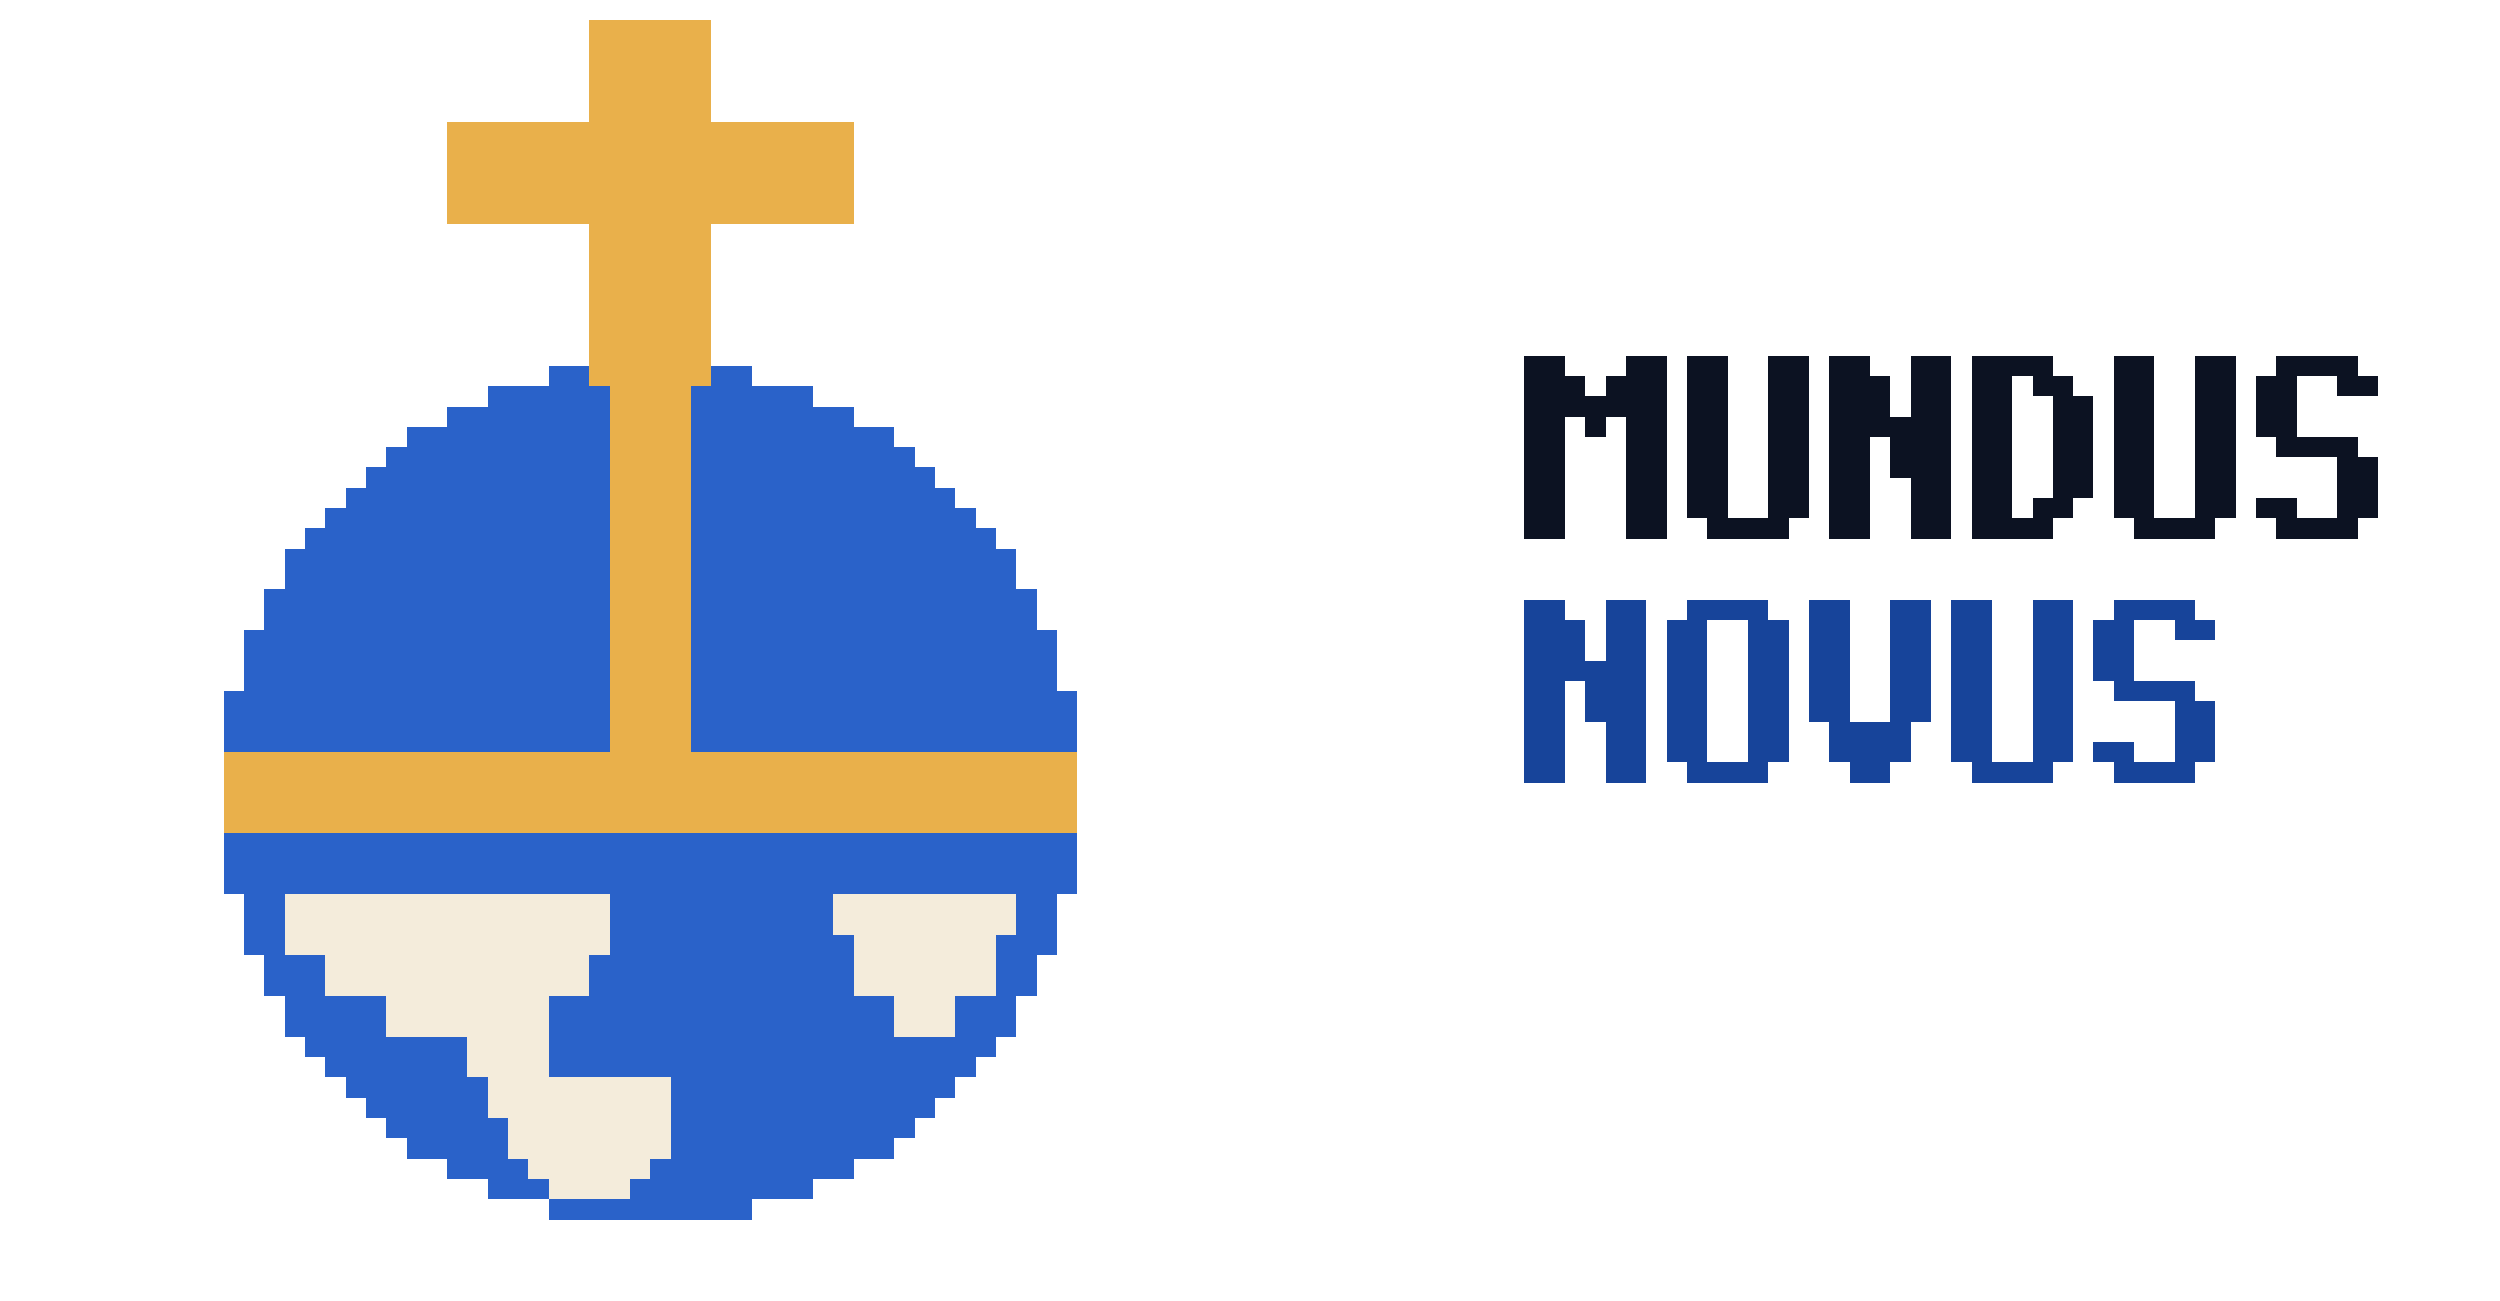
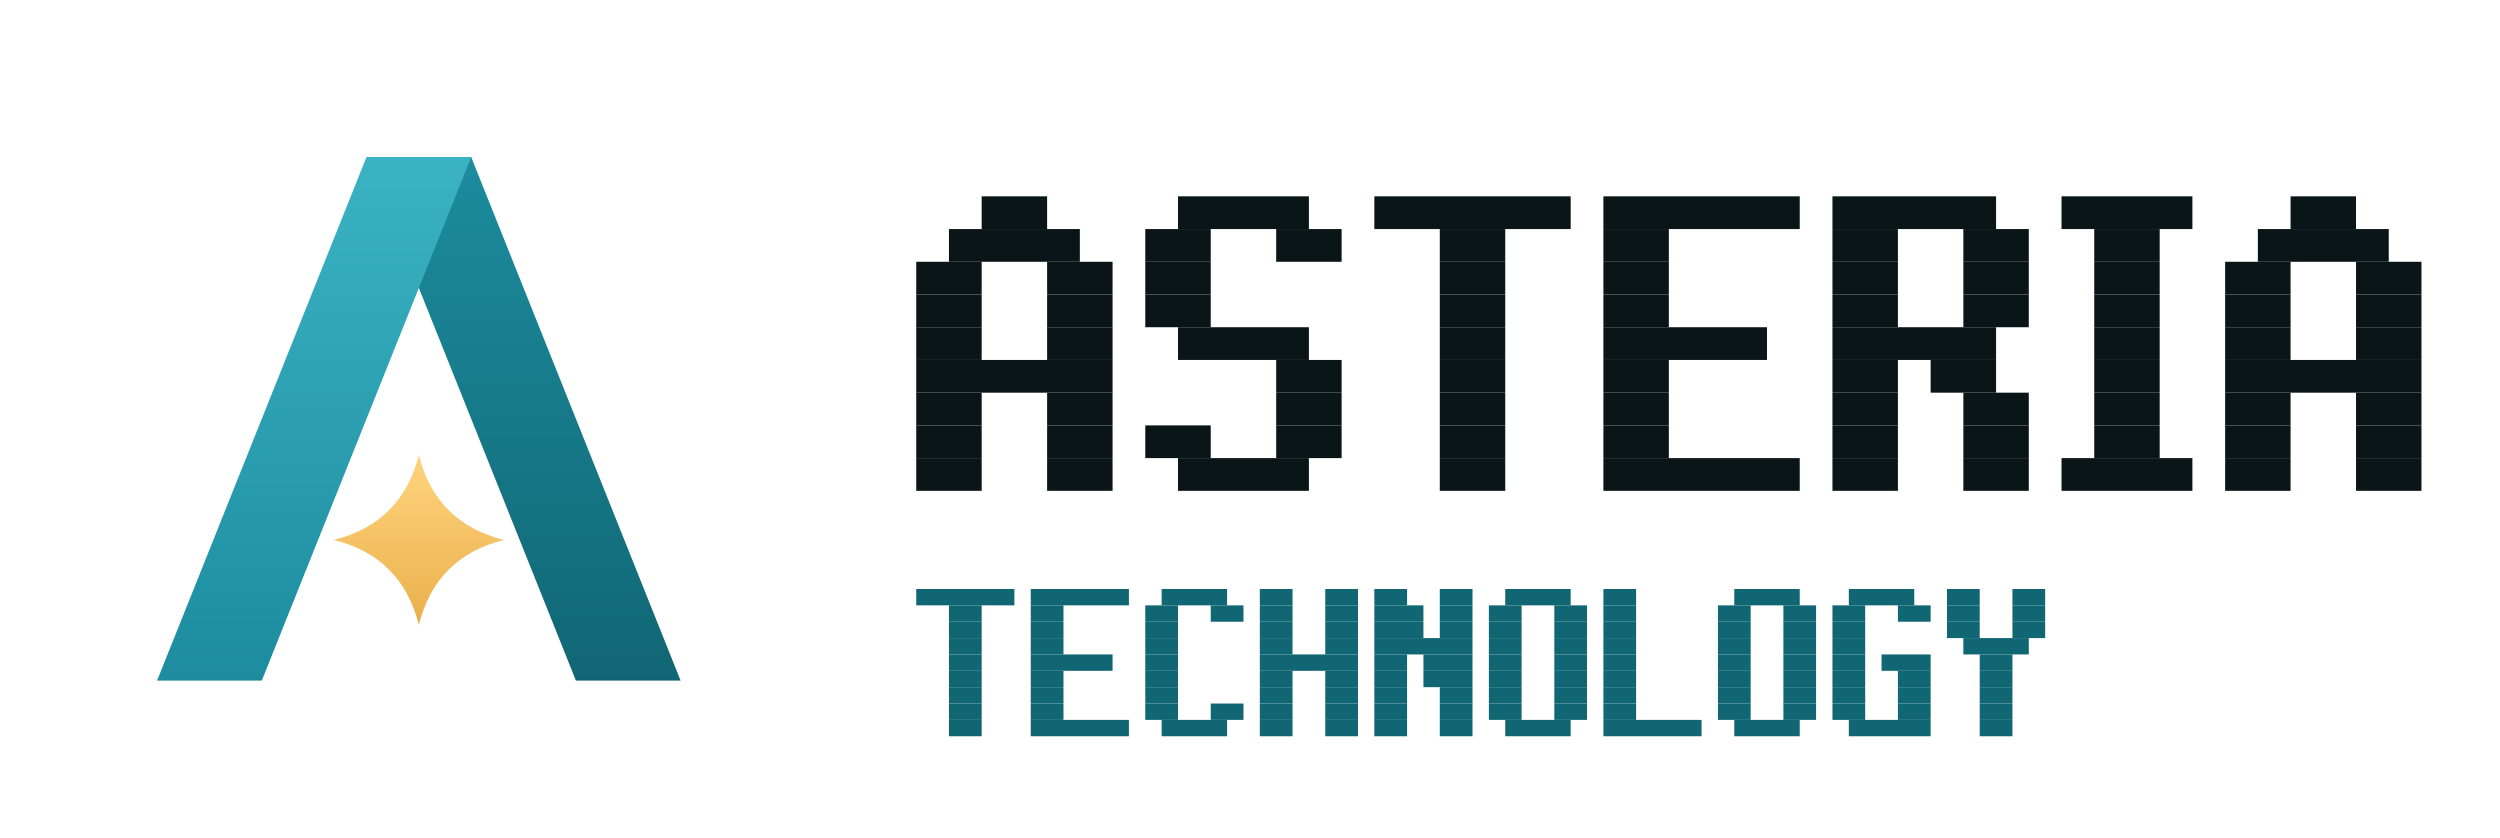
- <svg xmlns="http://www.w3.org/2000/svg" viewBox="0 0 492 256" shape-rendering="crispEdges">
-   <svg x="0" y="0" width="256" height="256" viewBox="0 0 64 64">
-     <rect x="27" y="18" width="10" height="1" fill="#2a62c9" />
-     <rect x="24" y="19" width="16" height="1" fill="#2a62c9" />
-     <rect x="22" y="20" width="20" height="1" fill="#2a62c9" />
-     <rect x="20" y="21" width="24" height="1" fill="#2a62c9" />
-     <rect x="19" y="22" width="26" height="1" fill="#2a62c9" />
-     <rect x="18" y="23" width="28" height="1" fill="#2a62c9" />
-     <rect x="17" y="24" width="30" height="1" fill="#2a62c9" />
-     <rect x="16" y="25" width="32" height="1" fill="#2a62c9" />
-     <rect x="15" y="26" width="34" height="1" fill="#2a62c9" />
-     <rect x="14" y="27" width="36" height="2" fill="#2a62c9" />
-     <rect x="13" y="29" width="38" height="2" fill="#2a62c9" />
-     <rect x="12" y="31" width="40" height="3" fill="#2a62c9" />
-     <rect x="11" y="34" width="42" height="10" fill="#2a62c9" />
-     <rect x="12" y="44" width="40" height="3" fill="#2a62c9" />
-     <rect x="13" y="47" width="38" height="2" fill="#2a62c9" />
-     <rect x="14" y="49" width="36" height="2" fill="#2a62c9" />
-     <rect x="15" y="51" width="34" height="1" fill="#2a62c9" />
-     <rect x="16" y="52" width="32" height="1" fill="#2a62c9" />
-     <rect x="17" y="53" width="30" height="1" fill="#2a62c9" />
-     <rect x="18" y="54" width="28" height="1" fill="#2a62c9" />
-     <rect x="19" y="55" width="26" height="1" fill="#2a62c9" />
-     <rect x="20" y="56" width="24" height="1" fill="#2a62c9" />
-     <rect x="22" y="57" width="20" height="1" fill="#2a62c9" />
-     <rect x="24" y="58" width="16" height="1" fill="#2a62c9" />
-     <rect x="27" y="59" width="10" height="1" fill="#2a62c9" />
-     <rect x="14" y="44" width="16" height="3" fill="#f4ecdb" />
-     <rect x="41" y="44" width="9" height="2" fill="#f4ecdb" />
-     <rect x="42" y="46" width="7" height="3" fill="#f4ecdb" />
-     <rect x="16" y="47" width="13" height="2" fill="#f4ecdb" />
-     <rect x="19" y="49" width="8" height="2" fill="#f4ecdb" />
-     <rect x="44" y="49" width="3" height="2" fill="#f4ecdb" />
-     <rect x="23" y="51" width="4" height="2" fill="#f4ecdb" />
-     <rect x="24" y="53" width="9" height="2" fill="#f4ecdb" />
-     <rect x="25" y="55" width="8" height="2" fill="#f4ecdb" />
-     <rect x="26" y="57" width="6" height="1" fill="#f4ecdb" />
-     <rect x="27" y="58" width="4" height="1" fill="#f4ecdb" />
-     <rect x="30" y="18" width="4" height="20" fill="#e9b04b" />
-     <rect x="11" y="37" width="42" height="4" fill="#e9b04b" />
-     <rect x="29" y="1" width="6" height="18" fill="#e9b04b" />
-     <rect x="22" y="6" width="20" height="5" fill="#e9b04b" />
-   </svg>
-   <rect x="300" y="70" width="8" height="4" fill="#0c1222" />
-   <rect x="320" y="70" width="8" height="4" fill="#0c1222" />
-   <rect x="300" y="74" width="12" height="4" fill="#0c1222" />
-   <rect x="316" y="74" width="12" height="4" fill="#0c1222" />
-   <rect x="300" y="78" width="28" height="4" fill="#0c1222" />
-   <rect x="300" y="82" width="8" height="4" fill="#0c1222" />
-   <rect x="312" y="82" width="4" height="4" fill="#0c1222" />
-   <rect x="320" y="82" width="8" height="4" fill="#0c1222" />
-   <rect x="300" y="86" width="8" height="4" fill="#0c1222" />
-   <rect x="320" y="86" width="8" height="4" fill="#0c1222" />
-   <rect x="300" y="90" width="8" height="4" fill="#0c1222" />
-   <rect x="320" y="90" width="8" height="4" fill="#0c1222" />
-   <rect x="300" y="94" width="8" height="4" fill="#0c1222" />
-   <rect x="320" y="94" width="8" height="4" fill="#0c1222" />
-   <rect x="300" y="98" width="8" height="4" fill="#0c1222" />
-   <rect x="320" y="98" width="8" height="4" fill="#0c1222" />
-   <rect x="300" y="102" width="8" height="4" fill="#0c1222" />
-   <rect x="320" y="102" width="8" height="4" fill="#0c1222" />
-   <rect x="332" y="70" width="8" height="4" fill="#0c1222" />
-   <rect x="348" y="70" width="8" height="4" fill="#0c1222" />
-   <rect x="332" y="74" width="8" height="4" fill="#0c1222" />
-   <rect x="348" y="74" width="8" height="4" fill="#0c1222" />
-   <rect x="332" y="78" width="8" height="4" fill="#0c1222" />
-   <rect x="348" y="78" width="8" height="4" fill="#0c1222" />
-   <rect x="332" y="82" width="8" height="4" fill="#0c1222" />
-   <rect x="348" y="82" width="8" height="4" fill="#0c1222" />
-   <rect x="332" y="86" width="8" height="4" fill="#0c1222" />
-   <rect x="348" y="86" width="8" height="4" fill="#0c1222" />
-   <rect x="332" y="90" width="8" height="4" fill="#0c1222" />
-   <rect x="348" y="90" width="8" height="4" fill="#0c1222" />
-   <rect x="332" y="94" width="8" height="4" fill="#0c1222" />
-   <rect x="348" y="94" width="8" height="4" fill="#0c1222" />
-   <rect x="332" y="98" width="8" height="4" fill="#0c1222" />
-   <rect x="348" y="98" width="8" height="4" fill="#0c1222" />
-   <rect x="336" y="102" width="16" height="4" fill="#0c1222" />
-   <rect x="360" y="70" width="8" height="4" fill="#0c1222" />
-   <rect x="376" y="70" width="8" height="4" fill="#0c1222" />
-   <rect x="360" y="74" width="12" height="4" fill="#0c1222" />
-   <rect x="376" y="74" width="8" height="4" fill="#0c1222" />
-   <rect x="360" y="78" width="12" height="4" fill="#0c1222" />
-   <rect x="376" y="78" width="8" height="4" fill="#0c1222" />
-   <rect x="360" y="82" width="24" height="4" fill="#0c1222" />
-   <rect x="360" y="86" width="8" height="4" fill="#0c1222" />
-   <rect x="372" y="86" width="12" height="4" fill="#0c1222" />
-   <rect x="360" y="90" width="8" height="4" fill="#0c1222" />
-   <rect x="372" y="90" width="12" height="4" fill="#0c1222" />
-   <rect x="360" y="94" width="8" height="4" fill="#0c1222" />
-   <rect x="376" y="94" width="8" height="4" fill="#0c1222" />
-   <rect x="360" y="98" width="8" height="4" fill="#0c1222" />
-   <rect x="376" y="98" width="8" height="4" fill="#0c1222" />
-   <rect x="360" y="102" width="8" height="4" fill="#0c1222" />
-   <rect x="376" y="102" width="8" height="4" fill="#0c1222" />
-   <rect x="388" y="70" width="16" height="4" fill="#0c1222" />
-   <rect x="388" y="74" width="8" height="4" fill="#0c1222" />
-   <rect x="400" y="74" width="8" height="4" fill="#0c1222" />
-   <rect x="388" y="78" width="8" height="4" fill="#0c1222" />
-   <rect x="404" y="78" width="8" height="4" fill="#0c1222" />
-   <rect x="388" y="82" width="8" height="4" fill="#0c1222" />
-   <rect x="404" y="82" width="8" height="4" fill="#0c1222" />
-   <rect x="388" y="86" width="8" height="4" fill="#0c1222" />
-   <rect x="404" y="86" width="8" height="4" fill="#0c1222" />
-   <rect x="388" y="90" width="8" height="4" fill="#0c1222" />
-   <rect x="404" y="90" width="8" height="4" fill="#0c1222" />
-   <rect x="388" y="94" width="8" height="4" fill="#0c1222" />
-   <rect x="404" y="94" width="8" height="4" fill="#0c1222" />
-   <rect x="388" y="98" width="8" height="4" fill="#0c1222" />
-   <rect x="400" y="98" width="8" height="4" fill="#0c1222" />
-   <rect x="388" y="102" width="16" height="4" fill="#0c1222" />
-   <rect x="416" y="70" width="8" height="4" fill="#0c1222" />
-   <rect x="432" y="70" width="8" height="4" fill="#0c1222" />
-   <rect x="416" y="74" width="8" height="4" fill="#0c1222" />
-   <rect x="432" y="74" width="8" height="4" fill="#0c1222" />
-   <rect x="416" y="78" width="8" height="4" fill="#0c1222" />
-   <rect x="432" y="78" width="8" height="4" fill="#0c1222" />
-   <rect x="416" y="82" width="8" height="4" fill="#0c1222" />
-   <rect x="432" y="82" width="8" height="4" fill="#0c1222" />
-   <rect x="416" y="86" width="8" height="4" fill="#0c1222" />
-   <rect x="432" y="86" width="8" height="4" fill="#0c1222" />
-   <rect x="416" y="90" width="8" height="4" fill="#0c1222" />
-   <rect x="432" y="90" width="8" height="4" fill="#0c1222" />
-   <rect x="416" y="94" width="8" height="4" fill="#0c1222" />
-   <rect x="432" y="94" width="8" height="4" fill="#0c1222" />
-   <rect x="416" y="98" width="8" height="4" fill="#0c1222" />
-   <rect x="432" y="98" width="8" height="4" fill="#0c1222" />
-   <rect x="420" y="102" width="16" height="4" fill="#0c1222" />
-   <rect x="448" y="70" width="16" height="4" fill="#0c1222" />
-   <rect x="444" y="74" width="8" height="4" fill="#0c1222" />
-   <rect x="460" y="74" width="8" height="4" fill="#0c1222" />
-   <rect x="444" y="78" width="8" height="4" fill="#0c1222" />
-   <rect x="444" y="82" width="8" height="4" fill="#0c1222" />
-   <rect x="448" y="86" width="16" height="4" fill="#0c1222" />
-   <rect x="460" y="90" width="8" height="4" fill="#0c1222" />
-   <rect x="460" y="94" width="8" height="4" fill="#0c1222" />
-   <rect x="444" y="98" width="8" height="4" fill="#0c1222" />
-   <rect x="460" y="98" width="8" height="4" fill="#0c1222" />
-   <rect x="448" y="102" width="16" height="4" fill="#0c1222" />
-   <rect x="300" y="118" width="8" height="4" fill="#17449a" />
-   <rect x="316" y="118" width="8" height="4" fill="#17449a" />
-   <rect x="300" y="122" width="12" height="4" fill="#17449a" />
-   <rect x="316" y="122" width="8" height="4" fill="#17449a" />
-   <rect x="300" y="126" width="12" height="4" fill="#17449a" />
-   <rect x="316" y="126" width="8" height="4" fill="#17449a" />
-   <rect x="300" y="130" width="24" height="4" fill="#17449a" />
-   <rect x="300" y="134" width="8" height="4" fill="#17449a" />
-   <rect x="312" y="134" width="12" height="4" fill="#17449a" />
-   <rect x="300" y="138" width="8" height="4" fill="#17449a" />
-   <rect x="312" y="138" width="12" height="4" fill="#17449a" />
-   <rect x="300" y="142" width="8" height="4" fill="#17449a" />
-   <rect x="316" y="142" width="8" height="4" fill="#17449a" />
-   <rect x="300" y="146" width="8" height="4" fill="#17449a" />
-   <rect x="316" y="146" width="8" height="4" fill="#17449a" />
-   <rect x="300" y="150" width="8" height="4" fill="#17449a" />
-   <rect x="316" y="150" width="8" height="4" fill="#17449a" />
-   <rect x="332" y="118" width="16" height="4" fill="#17449a" />
-   <rect x="328" y="122" width="8" height="4" fill="#17449a" />
-   <rect x="344" y="122" width="8" height="4" fill="#17449a" />
-   <rect x="328" y="126" width="8" height="4" fill="#17449a" />
-   <rect x="344" y="126" width="8" height="4" fill="#17449a" />
-   <rect x="328" y="130" width="8" height="4" fill="#17449a" />
-   <rect x="344" y="130" width="8" height="4" fill="#17449a" />
-   <rect x="328" y="134" width="8" height="4" fill="#17449a" />
-   <rect x="344" y="134" width="8" height="4" fill="#17449a" />
-   <rect x="328" y="138" width="8" height="4" fill="#17449a" />
-   <rect x="344" y="138" width="8" height="4" fill="#17449a" />
-   <rect x="328" y="142" width="8" height="4" fill="#17449a" />
-   <rect x="344" y="142" width="8" height="4" fill="#17449a" />
-   <rect x="328" y="146" width="8" height="4" fill="#17449a" />
-   <rect x="344" y="146" width="8" height="4" fill="#17449a" />
-   <rect x="332" y="150" width="16" height="4" fill="#17449a" />
-   <rect x="356" y="118" width="8" height="4" fill="#17449a" />
-   <rect x="372" y="118" width="8" height="4" fill="#17449a" />
-   <rect x="356" y="122" width="8" height="4" fill="#17449a" />
-   <rect x="372" y="122" width="8" height="4" fill="#17449a" />
-   <rect x="356" y="126" width="8" height="4" fill="#17449a" />
-   <rect x="372" y="126" width="8" height="4" fill="#17449a" />
-   <rect x="356" y="130" width="8" height="4" fill="#17449a" />
-   <rect x="372" y="130" width="8" height="4" fill="#17449a" />
-   <rect x="356" y="134" width="8" height="4" fill="#17449a" />
-   <rect x="372" y="134" width="8" height="4" fill="#17449a" />
-   <rect x="356" y="138" width="8" height="4" fill="#17449a" />
-   <rect x="372" y="138" width="8" height="4" fill="#17449a" />
-   <rect x="360" y="142" width="16" height="4" fill="#17449a" />
-   <rect x="360" y="146" width="16" height="4" fill="#17449a" />
-   <rect x="364" y="150" width="8" height="4" fill="#17449a" />
-   <rect x="384" y="118" width="8" height="4" fill="#17449a" />
-   <rect x="400" y="118" width="8" height="4" fill="#17449a" />
-   <rect x="384" y="122" width="8" height="4" fill="#17449a" />
-   <rect x="400" y="122" width="8" height="4" fill="#17449a" />
-   <rect x="384" y="126" width="8" height="4" fill="#17449a" />
-   <rect x="400" y="126" width="8" height="4" fill="#17449a" />
-   <rect x="384" y="130" width="8" height="4" fill="#17449a" />
-   <rect x="400" y="130" width="8" height="4" fill="#17449a" />
-   <rect x="384" y="134" width="8" height="4" fill="#17449a" />
-   <rect x="400" y="134" width="8" height="4" fill="#17449a" />
-   <rect x="384" y="138" width="8" height="4" fill="#17449a" />
-   <rect x="400" y="138" width="8" height="4" fill="#17449a" />
-   <rect x="384" y="142" width="8" height="4" fill="#17449a" />
-   <rect x="400" y="142" width="8" height="4" fill="#17449a" />
-   <rect x="384" y="146" width="8" height="4" fill="#17449a" />
-   <rect x="400" y="146" width="8" height="4" fill="#17449a" />
-   <rect x="388" y="150" width="16" height="4" fill="#17449a" />
-   <rect x="416" y="118" width="16" height="4" fill="#17449a" />
-   <rect x="412" y="122" width="8" height="4" fill="#17449a" />
-   <rect x="428" y="122" width="8" height="4" fill="#17449a" />
-   <rect x="412" y="126" width="8" height="4" fill="#17449a" />
-   <rect x="412" y="130" width="8" height="4" fill="#17449a" />
-   <rect x="416" y="134" width="16" height="4" fill="#17449a" />
-   <rect x="428" y="138" width="8" height="4" fill="#17449a" />
-   <rect x="428" y="142" width="8" height="4" fill="#17449a" />
-   <rect x="412" y="146" width="8" height="4" fill="#17449a" />
-   <rect x="428" y="146" width="8" height="4" fill="#17449a" />
-   <rect x="416" y="150" width="16" height="4" fill="#17449a" />
+ <svg xmlns="http://www.w3.org/2000/svg" viewBox="0 0 764 256" width="764" height="256">
+   <defs>
+     <linearGradient id="front" x1="0" y1="0" x2="0" y2="1">
+       <stop offset="0" stop-color="#3bb3c3" />
+       <stop offset="1" stop-color="#1c8c9e" />
+     </linearGradient>
+     <linearGradient id="fold" x1="0" y1="0" x2="0" y2="1">
+       <stop offset="0" stop-color="#1c8c9e" />
+       <stop offset="1" stop-color="#116674" />
+     </linearGradient>
+     <linearGradient id="gold" x1="0" y1="0" x2="0" y2="1">
+       <stop offset="0" stop-color="#ffd47e" />
+       <stop offset="1" stop-color="#e9b04b" />
+     </linearGradient>
+     <linearGradient id="page" x1="0" y1="0" x2="0" y2="1">
+       <stop offset="0" stop-color="#f4ecdb" />
+       <stop offset="1" stop-color="#e5d8bd" />
+     </linearGradient>
+   </defs>
+   <g transform="translate(0 0) scale(0.5)">
+     <polygon points="224,96 288,96 416,416 352,416" fill="url(#fold)" />
+     <polygon points="96,416 160,416 288,96 224,96" fill="url(#front)" />
+     <path d="M256 278 Q266.4 319.6 308 330Q266.4 340.4 256 382Q245.6 340.4 204 330Q245.6 319.6 256 278Z" fill="url(#gold)" />
+   </g>
+   <rect x="300" y="60" width="20" height="10" fill="#0a1518" />
+   <rect x="290" y="70" width="40" height="10" fill="#0a1518" />
+   <rect x="280" y="80" width="20" height="10" fill="#0a1518" />
+   <rect x="320" y="80" width="20" height="10" fill="#0a1518" />
+   <rect x="280" y="90" width="20" height="10" fill="#0a1518" />
+   <rect x="320" y="90" width="20" height="10" fill="#0a1518" />
+   <rect x="280" y="100" width="20" height="10" fill="#0a1518" />
+   <rect x="320" y="100" width="20" height="10" fill="#0a1518" />
+   <rect x="280" y="110" width="60" height="10" fill="#0a1518" />
+   <rect x="280" y="120" width="20" height="10" fill="#0a1518" />
+   <rect x="320" y="120" width="20" height="10" fill="#0a1518" />
+   <rect x="280" y="130" width="20" height="10" fill="#0a1518" />
+   <rect x="320" y="130" width="20" height="10" fill="#0a1518" />
+   <rect x="280" y="140" width="20" height="10" fill="#0a1518" />
+   <rect x="320" y="140" width="20" height="10" fill="#0a1518" />
+   <rect x="360" y="60" width="40" height="10" fill="#0a1518" />
+   <rect x="350" y="70" width="20" height="10" fill="#0a1518" />
+   <rect x="390" y="70" width="20" height="10" fill="#0a1518" />
+   <rect x="350" y="80" width="20" height="10" fill="#0a1518" />
+   <rect x="350" y="90" width="20" height="10" fill="#0a1518" />
+   <rect x="360" y="100" width="40" height="10" fill="#0a1518" />
+   <rect x="390" y="110" width="20" height="10" fill="#0a1518" />
+   <rect x="390" y="120" width="20" height="10" fill="#0a1518" />
+   <rect x="350" y="130" width="20" height="10" fill="#0a1518" />
+   <rect x="390" y="130" width="20" height="10" fill="#0a1518" />
+   <rect x="360" y="140" width="40" height="10" fill="#0a1518" />
+   <rect x="420" y="60" width="60" height="10" fill="#0a1518" />
+   <rect x="440" y="70" width="20" height="10" fill="#0a1518" />
+   <rect x="440" y="80" width="20" height="10" fill="#0a1518" />
+   <rect x="440" y="90" width="20" height="10" fill="#0a1518" />
+   <rect x="440" y="100" width="20" height="10" fill="#0a1518" />
+   <rect x="440" y="110" width="20" height="10" fill="#0a1518" />
+   <rect x="440" y="120" width="20" height="10" fill="#0a1518" />
+   <rect x="440" y="130" width="20" height="10" fill="#0a1518" />
+   <rect x="440" y="140" width="20" height="10" fill="#0a1518" />
+   <rect x="490" y="60" width="60" height="10" fill="#0a1518" />
+   <rect x="490" y="70" width="20" height="10" fill="#0a1518" />
+   <rect x="490" y="80" width="20" height="10" fill="#0a1518" />
+   <rect x="490" y="90" width="20" height="10" fill="#0a1518" />
+   <rect x="490" y="100" width="50" height="10" fill="#0a1518" />
+   <rect x="490" y="110" width="20" height="10" fill="#0a1518" />
+   <rect x="490" y="120" width="20" height="10" fill="#0a1518" />
+   <rect x="490" y="130" width="20" height="10" fill="#0a1518" />
+   <rect x="490" y="140" width="60" height="10" fill="#0a1518" />
+   <rect x="560" y="60" width="50" height="10" fill="#0a1518" />
+   <rect x="560" y="70" width="20" height="10" fill="#0a1518" />
+   <rect x="600" y="70" width="20" height="10" fill="#0a1518" />
+   <rect x="560" y="80" width="20" height="10" fill="#0a1518" />
+   <rect x="600" y="80" width="20" height="10" fill="#0a1518" />
+   <rect x="560" y="90" width="20" height="10" fill="#0a1518" />
+   <rect x="600" y="90" width="20" height="10" fill="#0a1518" />
+   <rect x="560" y="100" width="50" height="10" fill="#0a1518" />
+   <rect x="560" y="110" width="20" height="10" fill="#0a1518" />
+   <rect x="590" y="110" width="20" height="10" fill="#0a1518" />
+   <rect x="560" y="120" width="20" height="10" fill="#0a1518" />
+   <rect x="600" y="120" width="20" height="10" fill="#0a1518" />
+   <rect x="560" y="130" width="20" height="10" fill="#0a1518" />
+   <rect x="600" y="130" width="20" height="10" fill="#0a1518" />
+   <rect x="560" y="140" width="20" height="10" fill="#0a1518" />
+   <rect x="600" y="140" width="20" height="10" fill="#0a1518" />
+   <rect x="630" y="60" width="40" height="10" fill="#0a1518" />
+   <rect x="640" y="70" width="20" height="10" fill="#0a1518" />
+   <rect x="640" y="80" width="20" height="10" fill="#0a1518" />
+   <rect x="640" y="90" width="20" height="10" fill="#0a1518" />
+   <rect x="640" y="100" width="20" height="10" fill="#0a1518" />
+   <rect x="640" y="110" width="20" height="10" fill="#0a1518" />
+   <rect x="640" y="120" width="20" height="10" fill="#0a1518" />
+   <rect x="640" y="130" width="20" height="10" fill="#0a1518" />
+   <rect x="630" y="140" width="40" height="10" fill="#0a1518" />
+   <rect x="700" y="60" width="20" height="10" fill="#0a1518" />
+   <rect x="690" y="70" width="40" height="10" fill="#0a1518" />
+   <rect x="680" y="80" width="20" height="10" fill="#0a1518" />
+   <rect x="720" y="80" width="20" height="10" fill="#0a1518" />
+   <rect x="680" y="90" width="20" height="10" fill="#0a1518" />
+   <rect x="720" y="90" width="20" height="10" fill="#0a1518" />
+   <rect x="680" y="100" width="20" height="10" fill="#0a1518" />
+   <rect x="720" y="100" width="20" height="10" fill="#0a1518" />
+   <rect x="680" y="110" width="60" height="10" fill="#0a1518" />
+   <rect x="680" y="120" width="20" height="10" fill="#0a1518" />
+   <rect x="720" y="120" width="20" height="10" fill="#0a1518" />
+   <rect x="680" y="130" width="20" height="10" fill="#0a1518" />
+   <rect x="720" y="130" width="20" height="10" fill="#0a1518" />
+   <rect x="680" y="140" width="20" height="10" fill="#0a1518" />
+   <rect x="720" y="140" width="20" height="10" fill="#0a1518" />
+   <rect x="280" y="180" width="30" height="5" fill="#116674" />
+   <rect x="290" y="185" width="10" height="5" fill="#116674" />
+   <rect x="290" y="190" width="10" height="5" fill="#116674" />
+   <rect x="290" y="195" width="10" height="5" fill="#116674" />
+   <rect x="290" y="200" width="10" height="5" fill="#116674" />
+   <rect x="290" y="205" width="10" height="5" fill="#116674" />
+   <rect x="290" y="210" width="10" height="5" fill="#116674" />
+   <rect x="290" y="215" width="10" height="5" fill="#116674" />
+   <rect x="290" y="220" width="10" height="5" fill="#116674" />
+   <rect x="315" y="180" width="30" height="5" fill="#116674" />
+   <rect x="315" y="185" width="10" height="5" fill="#116674" />
+   <rect x="315" y="190" width="10" height="5" fill="#116674" />
+   <rect x="315" y="195" width="10" height="5" fill="#116674" />
+   <rect x="315" y="200" width="25" height="5" fill="#116674" />
+   <rect x="315" y="205" width="10" height="5" fill="#116674" />
+   <rect x="315" y="210" width="10" height="5" fill="#116674" />
+   <rect x="315" y="215" width="10" height="5" fill="#116674" />
+   <rect x="315" y="220" width="30" height="5" fill="#116674" />
+   <rect x="355" y="180" width="20" height="5" fill="#116674" />
+   <rect x="350" y="185" width="10" height="5" fill="#116674" />
+   <rect x="370" y="185" width="10" height="5" fill="#116674" />
+   <rect x="350" y="190" width="10" height="5" fill="#116674" />
+   <rect x="350" y="195" width="10" height="5" fill="#116674" />
+   <rect x="350" y="200" width="10" height="5" fill="#116674" />
+   <rect x="350" y="205" width="10" height="5" fill="#116674" />
+   <rect x="350" y="210" width="10" height="5" fill="#116674" />
+   <rect x="350" y="215" width="10" height="5" fill="#116674" />
+   <rect x="370" y="215" width="10" height="5" fill="#116674" />
+   <rect x="355" y="220" width="20" height="5" fill="#116674" />
+   <rect x="385" y="180" width="10" height="5" fill="#116674" />
+   <rect x="405" y="180" width="10" height="5" fill="#116674" />
+   <rect x="385" y="185" width="10" height="5" fill="#116674" />
+   <rect x="405" y="185" width="10" height="5" fill="#116674" />
+   <rect x="385" y="190" width="10" height="5" fill="#116674" />
+   <rect x="405" y="190" width="10" height="5" fill="#116674" />
+   <rect x="385" y="195" width="10" height="5" fill="#116674" />
+   <rect x="405" y="195" width="10" height="5" fill="#116674" />
+   <rect x="385" y="200" width="30" height="5" fill="#116674" />
+   <rect x="385" y="205" width="10" height="5" fill="#116674" />
+   <rect x="405" y="205" width="10" height="5" fill="#116674" />
+   <rect x="385" y="210" width="10" height="5" fill="#116674" />
+   <rect x="405" y="210" width="10" height="5" fill="#116674" />
+   <rect x="385" y="215" width="10" height="5" fill="#116674" />
+   <rect x="405" y="215" width="10" height="5" fill="#116674" />
+   <rect x="385" y="220" width="10" height="5" fill="#116674" />
+   <rect x="405" y="220" width="10" height="5" fill="#116674" />
+   <rect x="420" y="180" width="10" height="5" fill="#116674" />
+   <rect x="440" y="180" width="10" height="5" fill="#116674" />
+   <rect x="420" y="185" width="15" height="5" fill="#116674" />
+   <rect x="440" y="185" width="10" height="5" fill="#116674" />
+   <rect x="420" y="190" width="15" height="5" fill="#116674" />
+   <rect x="440" y="190" width="10" height="5" fill="#116674" />
+   <rect x="420" y="195" width="30" height="5" fill="#116674" />
+   <rect x="420" y="200" width="10" height="5" fill="#116674" />
+   <rect x="435" y="200" width="15" height="5" fill="#116674" />
+   <rect x="420" y="205" width="10" height="5" fill="#116674" />
+   <rect x="435" y="205" width="15" height="5" fill="#116674" />
+   <rect x="420" y="210" width="10" height="5" fill="#116674" />
+   <rect x="440" y="210" width="10" height="5" fill="#116674" />
+   <rect x="420" y="215" width="10" height="5" fill="#116674" />
+   <rect x="440" y="215" width="10" height="5" fill="#116674" />
+   <rect x="420" y="220" width="10" height="5" fill="#116674" />
+   <rect x="440" y="220" width="10" height="5" fill="#116674" />
+   <rect x="460" y="180" width="20" height="5" fill="#116674" />
+   <rect x="455" y="185" width="10" height="5" fill="#116674" />
+   <rect x="475" y="185" width="10" height="5" fill="#116674" />
+   <rect x="455" y="190" width="10" height="5" fill="#116674" />
+   <rect x="475" y="190" width="10" height="5" fill="#116674" />
+   <rect x="455" y="195" width="10" height="5" fill="#116674" />
+   <rect x="475" y="195" width="10" height="5" fill="#116674" />
+   <rect x="455" y="200" width="10" height="5" fill="#116674" />
+   <rect x="475" y="200" width="10" height="5" fill="#116674" />
+   <rect x="455" y="205" width="10" height="5" fill="#116674" />
+   <rect x="475" y="205" width="10" height="5" fill="#116674" />
+   <rect x="455" y="210" width="10" height="5" fill="#116674" />
+   <rect x="475" y="210" width="10" height="5" fill="#116674" />
+   <rect x="455" y="215" width="10" height="5" fill="#116674" />
+   <rect x="475" y="215" width="10" height="5" fill="#116674" />
+   <rect x="460" y="220" width="20" height="5" fill="#116674" />
+   <rect x="490" y="180" width="10" height="5" fill="#116674" />
+   <rect x="490" y="185" width="10" height="5" fill="#116674" />
+   <rect x="490" y="190" width="10" height="5" fill="#116674" />
+   <rect x="490" y="195" width="10" height="5" fill="#116674" />
+   <rect x="490" y="200" width="10" height="5" fill="#116674" />
+   <rect x="490" y="205" width="10" height="5" fill="#116674" />
+   <rect x="490" y="210" width="10" height="5" fill="#116674" />
+   <rect x="490" y="215" width="10" height="5" fill="#116674" />
+   <rect x="490" y="220" width="30" height="5" fill="#116674" />
+   <rect x="530" y="180" width="20" height="5" fill="#116674" />
+   <rect x="525" y="185" width="10" height="5" fill="#116674" />
+   <rect x="545" y="185" width="10" height="5" fill="#116674" />
+   <rect x="525" y="190" width="10" height="5" fill="#116674" />
+   <rect x="545" y="190" width="10" height="5" fill="#116674" />
+   <rect x="525" y="195" width="10" height="5" fill="#116674" />
+   <rect x="545" y="195" width="10" height="5" fill="#116674" />
+   <rect x="525" y="200" width="10" height="5" fill="#116674" />
+   <rect x="545" y="200" width="10" height="5" fill="#116674" />
+   <rect x="525" y="205" width="10" height="5" fill="#116674" />
+   <rect x="545" y="205" width="10" height="5" fill="#116674" />
+   <rect x="525" y="210" width="10" height="5" fill="#116674" />
+   <rect x="545" y="210" width="10" height="5" fill="#116674" />
+   <rect x="525" y="215" width="10" height="5" fill="#116674" />
+   <rect x="545" y="215" width="10" height="5" fill="#116674" />
+   <rect x="530" y="220" width="20" height="5" fill="#116674" />
+   <rect x="565" y="180" width="20" height="5" fill="#116674" />
+   <rect x="560" y="185" width="10" height="5" fill="#116674" />
+   <rect x="580" y="185" width="10" height="5" fill="#116674" />
+   <rect x="560" y="190" width="10" height="5" fill="#116674" />
+   <rect x="560" y="195" width="10" height="5" fill="#116674" />
+   <rect x="560" y="200" width="10" height="5" fill="#116674" />
+   <rect x="575" y="200" width="15" height="5" fill="#116674" />
+   <rect x="560" y="205" width="10" height="5" fill="#116674" />
+   <rect x="580" y="205" width="10" height="5" fill="#116674" />
+   <rect x="560" y="210" width="10" height="5" fill="#116674" />
+   <rect x="580" y="210" width="10" height="5" fill="#116674" />
+   <rect x="560" y="215" width="10" height="5" fill="#116674" />
+   <rect x="580" y="215" width="10" height="5" fill="#116674" />
+   <rect x="565" y="220" width="25" height="5" fill="#116674" />
+   <rect x="595" y="180" width="10" height="5" fill="#116674" />
+   <rect x="615" y="180" width="10" height="5" fill="#116674" />
+   <rect x="595" y="185" width="10" height="5" fill="#116674" />
+   <rect x="615" y="185" width="10" height="5" fill="#116674" />
+   <rect x="595" y="190" width="10" height="5" fill="#116674" />
+   <rect x="615" y="190" width="10" height="5" fill="#116674" />
+   <rect x="600" y="195" width="20" height="5" fill="#116674" />
+   <rect x="605" y="200" width="10" height="5" fill="#116674" />
+   <rect x="605" y="205" width="10" height="5" fill="#116674" />
+   <rect x="605" y="210" width="10" height="5" fill="#116674" />
+   <rect x="605" y="215" width="10" height="5" fill="#116674" />
+   <rect x="605" y="220" width="10" height="5" fill="#116674" />
</svg>
